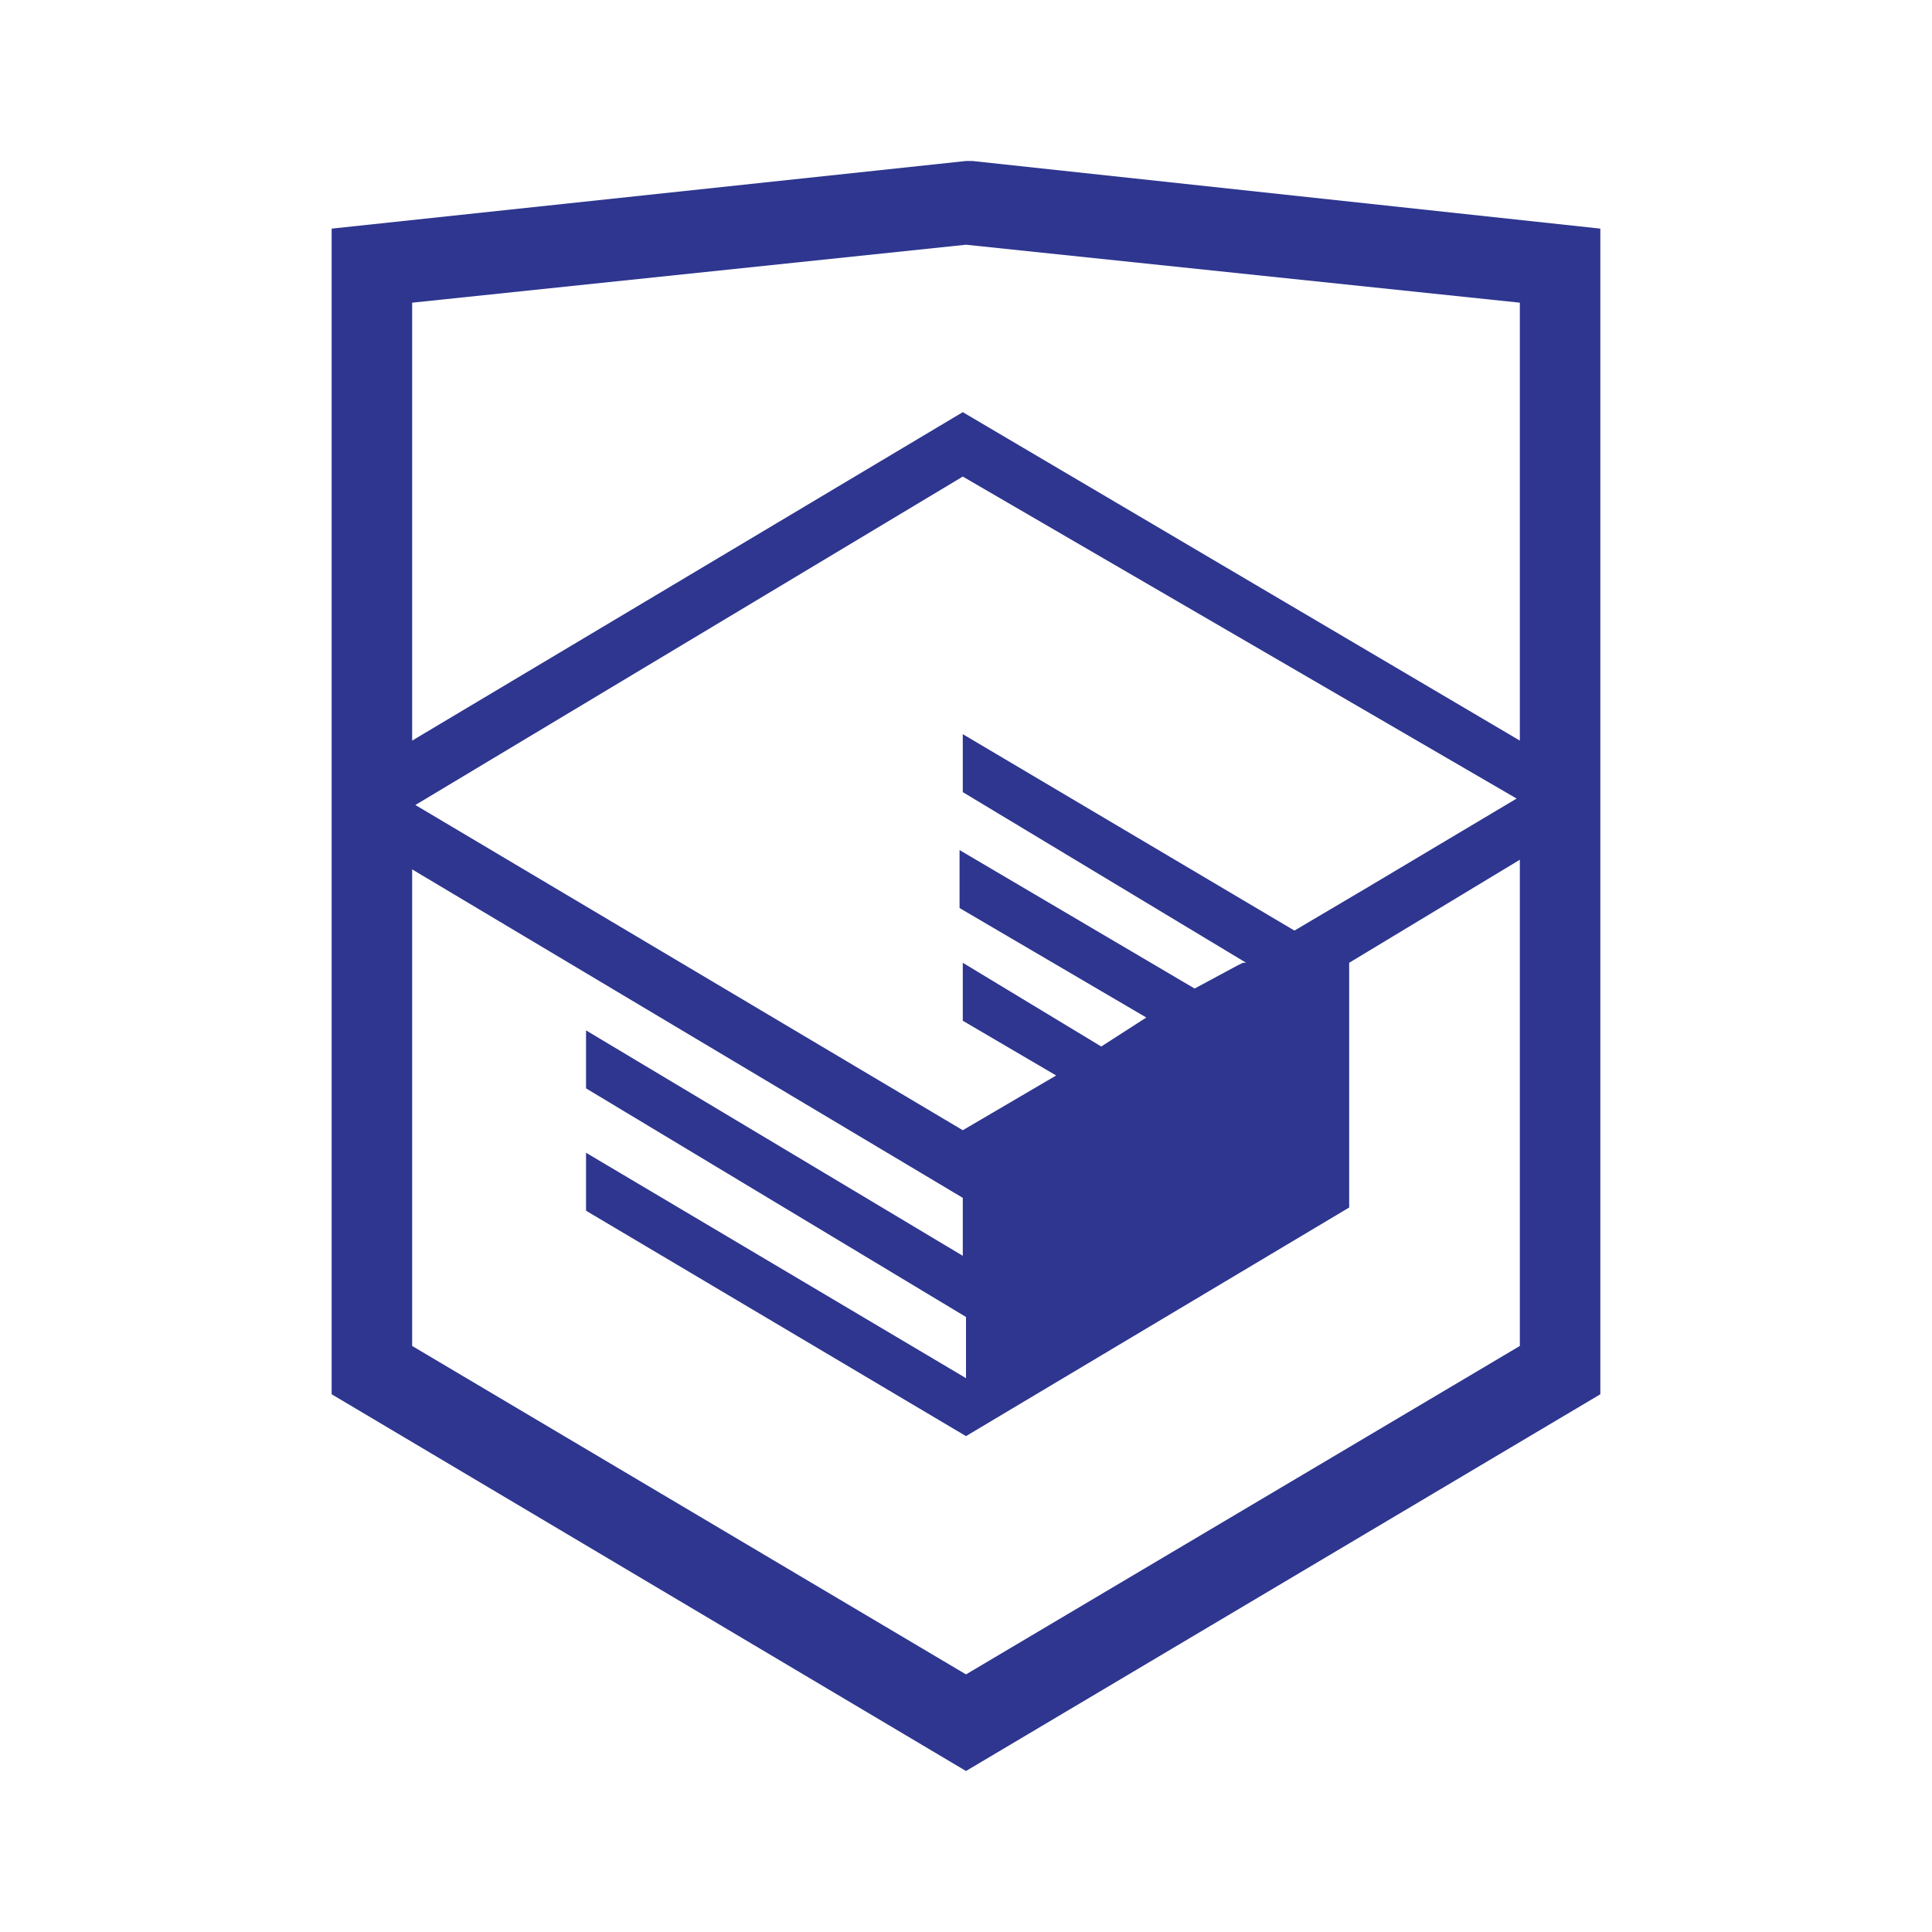
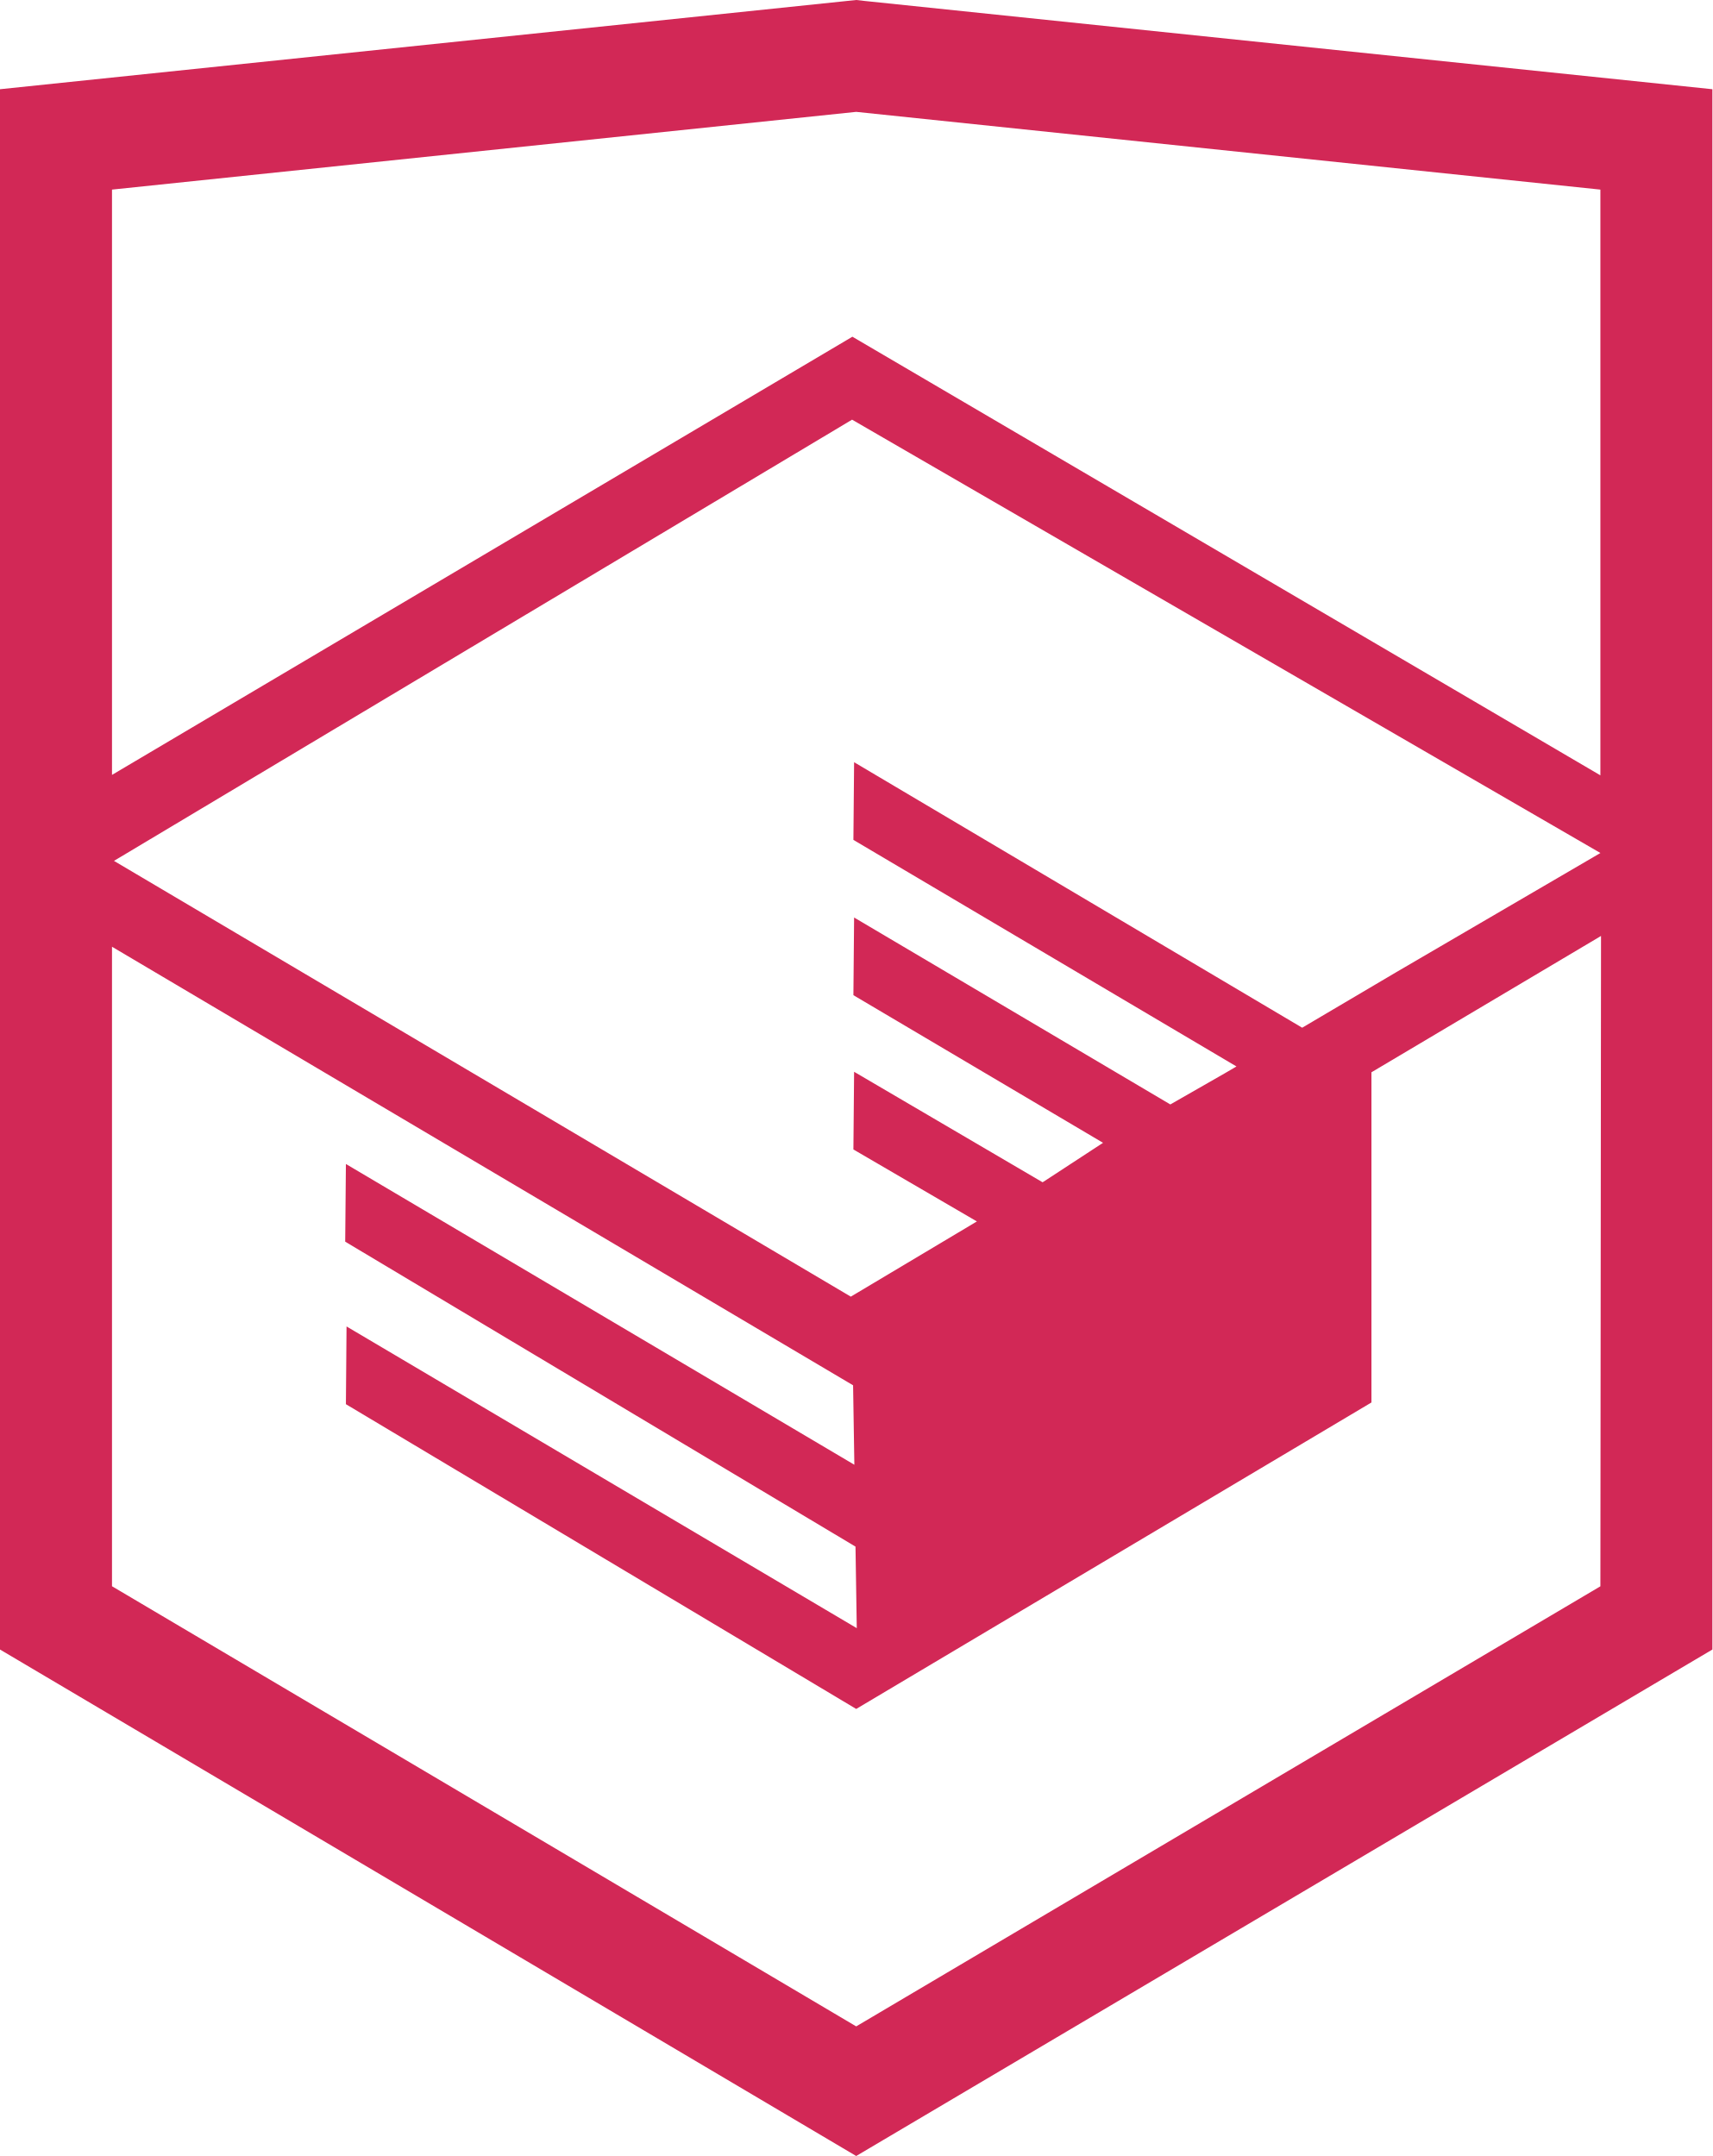
- <svg xmlns="http://www.w3.org/2000/svg" viewBox="0 0 60 60">
-   <path fill="#2E368F" d="M30.2 5h-.2l-19.7 2.1v36.2l19.7 11.7 19.7-11.7v-36.2l-19.5-2.1zm17 36.8l-17.2 10.2-17.2-10.2v-14.8l17.1 10.2v1.8l-11.7-7v1.8l11.8 7.1v1.9l-11.8-7v1.8l11.8 7 11.9-7.1v-7.6l5.3-3.2v15.1zm-.1-17l-4.7 2.8-2.2 1.3-10.3-6.1v1.8l8.8 5.3h-.1l-.2.1-1.3.7-7.3-4.3v1.8l5.8 3.4-1.4.9-4.3-2.6v1.8l2.9 1.7-2.9 1.7-17-10.1 17-10.2 17.2 10zm.1-1.8l-17.3-10.2-17.1 10.2v-13.6l17.2-1.8 17.2 1.8v13.6z" />
+ <svg xmlns="http://www.w3.org/2000/svg" width="27" height="34" fill="none">
+   <path d="M13.643.016L13.5 0 0 1.407v24.606L13.5 34 27 26.013V1.407L13.643.016zm11.591 25L13.5 31.956 1.766 25.015V14.93l11.685 6.916.02 1.253-8.017-4.743-.011 1.225 8.046 4.809.02 1.286-8.045-4.758-.01 1.226L13.5 26.95l8.124-4.833V16.91l3.62-2.15-.01 10.256zm0-11.564l-3.22 1.88-1.482.875-7.065-4.187-.011 1.225 6.04 3.573-.053.031-.13.076-.86.492-4.986-2.948-.011 1.225 3.936 2.328-.933.61-.021.012-2.971-1.742-.011 1.225 1.947 1.135-1.988 1.186-11.618-6.872 11.638-6.958 11.8 6.834zm0-1.225L13.44 5.31 1.766 12.22V2.99L13.5 1.764 25.234 2.99v9.237z" fill="#D22856" />
</svg>
